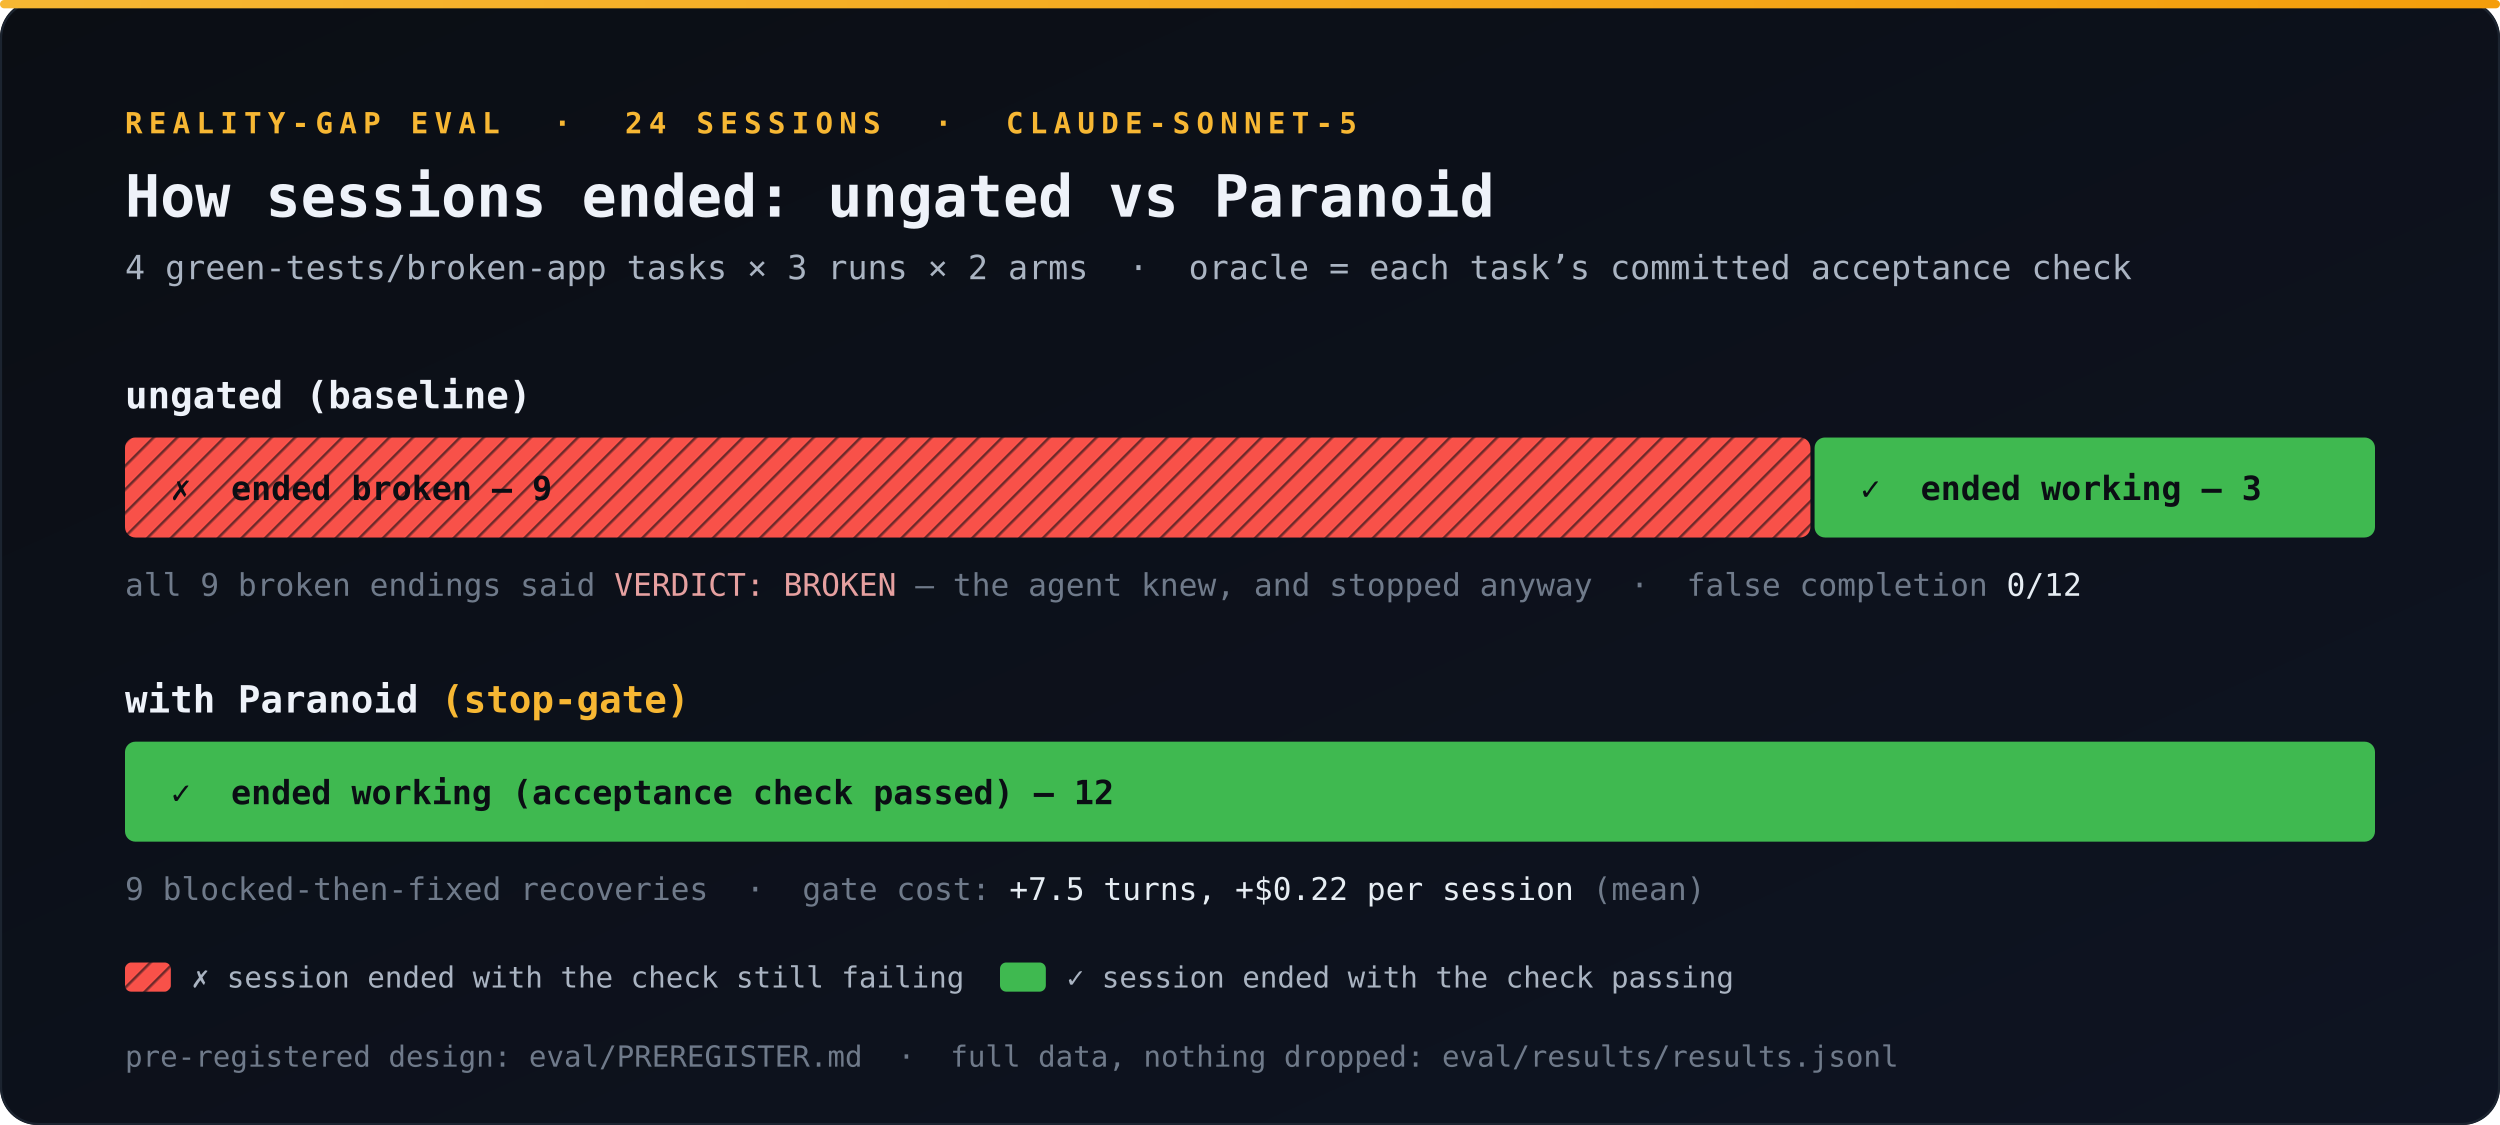
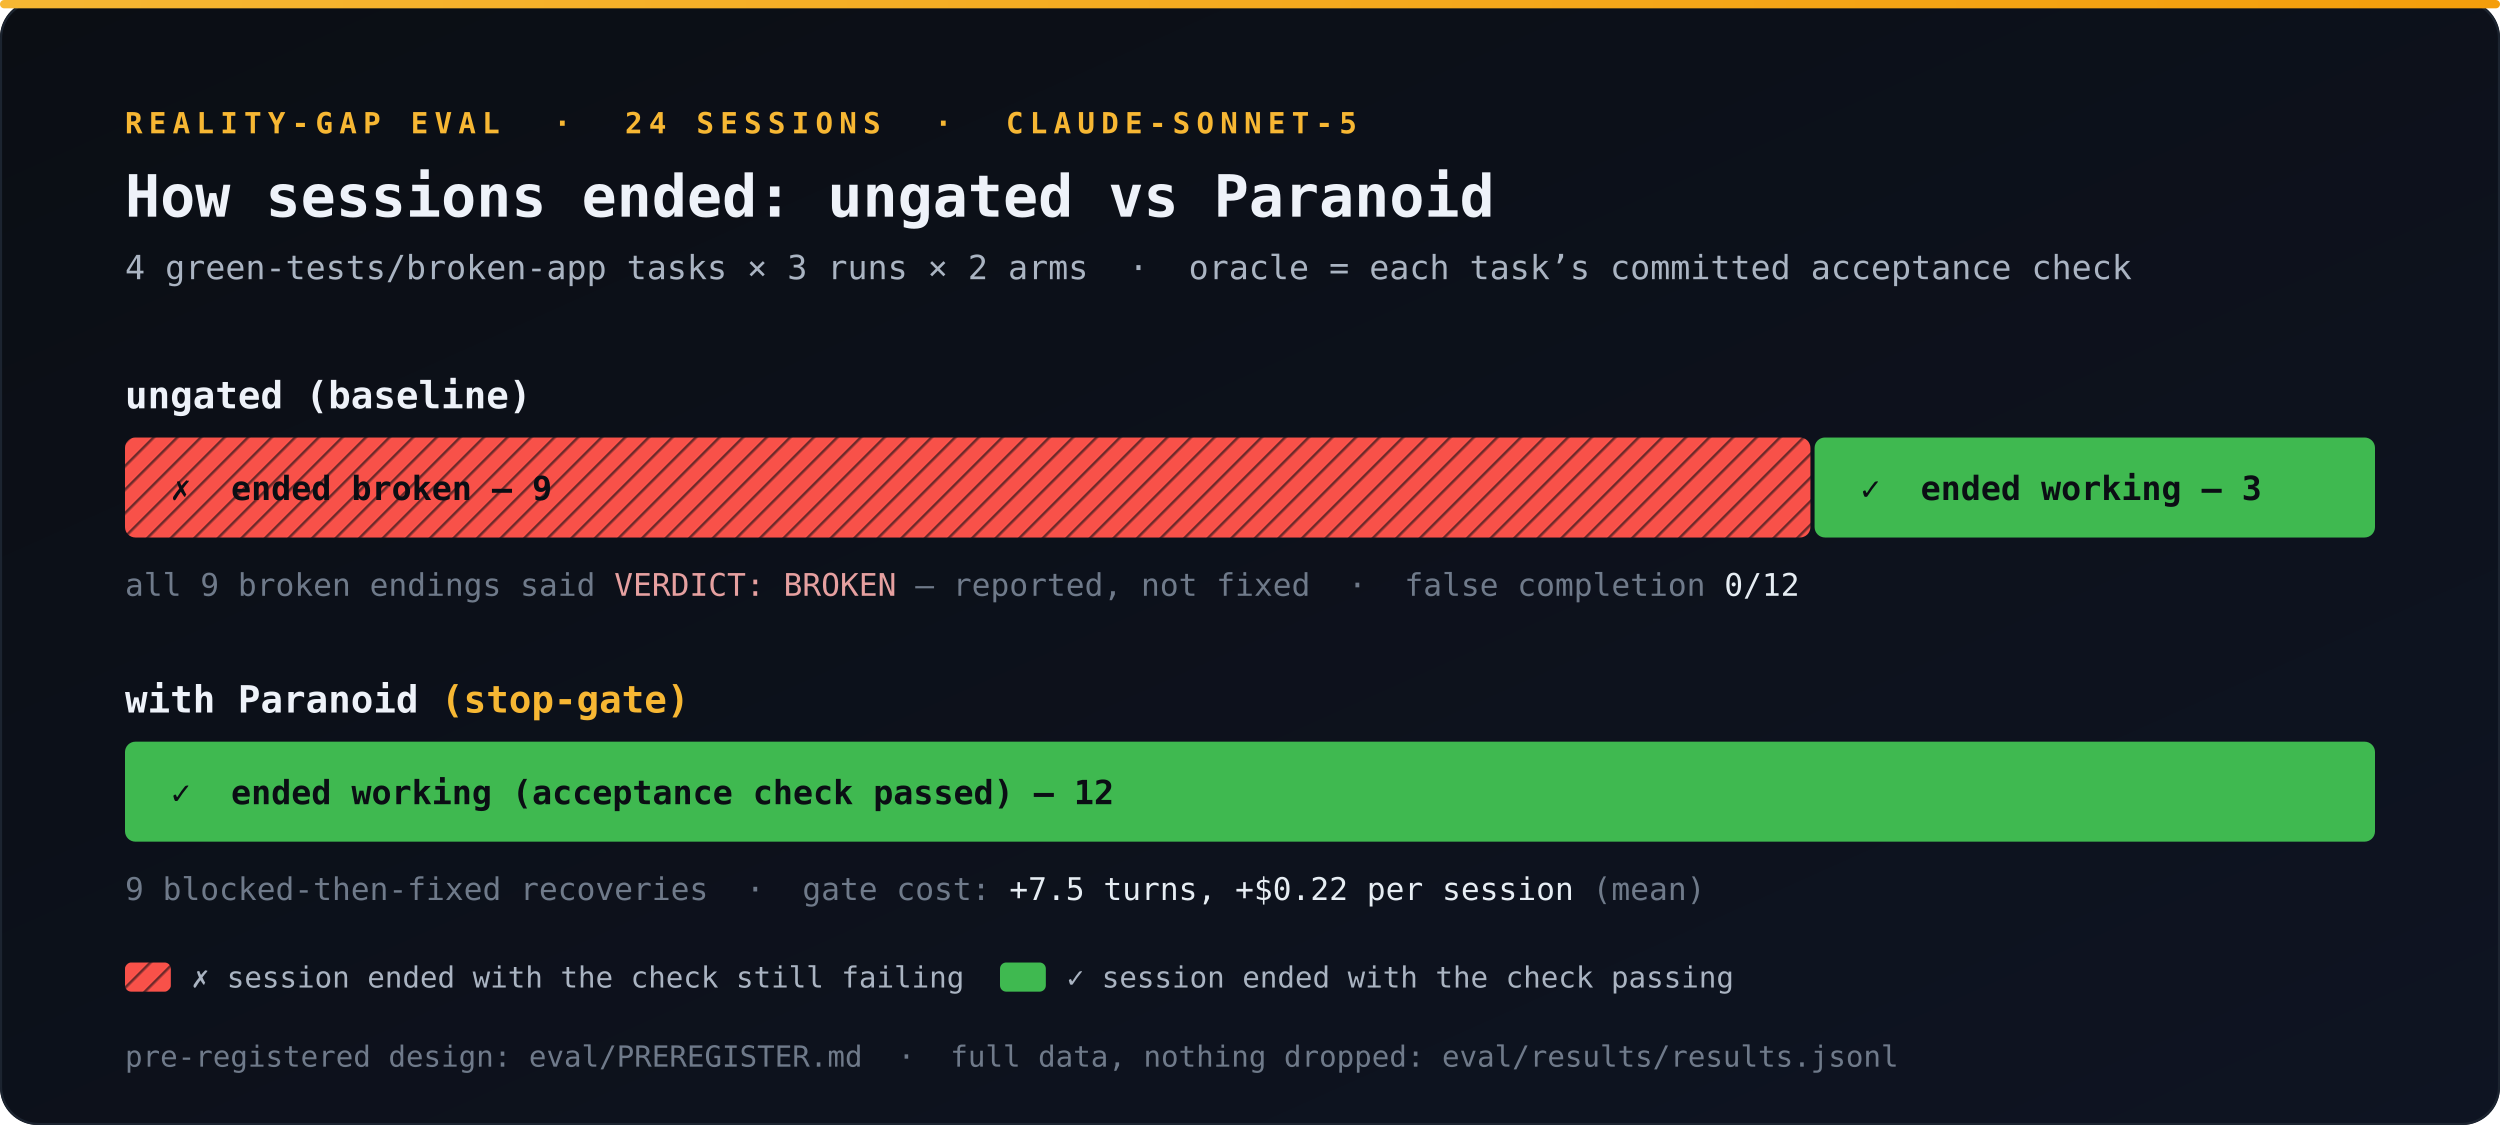
<svg xmlns="http://www.w3.org/2000/svg" viewBox="0 0 1200 540" width="1200" height="540" font-family="ui-monospace, 'SF Mono', 'JetBrains Mono', 'Fira Mono', Menlo, Consolas, monospace" role="img" aria-label="Reality-Gap Eval: 9 of 12 ungated sessions ended with the app broken (all honestly reported); 12 of 12 Paranoid sessions ended with the check passing, at +7.5 turns and +$0.22 per session">
  <defs>
    <linearGradient id="bg" x1="0" y1="0" x2="1" y2="1">
      <stop offset="0" stop-color="#0b0e14" />
      <stop offset="1" stop-color="#0e1422" />
    </linearGradient>
    <linearGradient id="amber" x1="0" y1="0" x2="1" y2="0">
      <stop offset="0" stop-color="#f7b733" />
      <stop offset="1" stop-color="#f59e0b" />
    </linearGradient>
    <pattern id="hatch" patternUnits="userSpaceOnUse" width="8" height="8" patternTransform="rotate(45)">
      <rect width="8" height="8" fill="#f85149" />
      <line x1="0" y1="0" x2="0" y2="8" stroke="#0b0e14" stroke-width="2.5" stroke-opacity="0.55" />
    </pattern>
  </defs>
  <rect x="0" y="0" width="1200" height="540" rx="18" fill="url(#bg)" />
  <rect x="0.5" y="0.5" width="1199" height="539" rx="18" fill="none" stroke="#1c2430" stroke-width="1" />
  <rect x="0" y="0" width="1200" height="4" rx="2" fill="url(#amber)" />
  <text x="60" y="64" fill="#f7b733" font-size="14" font-weight="600" letter-spacing="3">REALITY-GAP EVAL  ·  24 SESSIONS  ·  CLAUDE-SONNET-5</text>
  <text x="60" y="104" fill="#eef2f9" font-size="28" font-weight="700">How sessions ended: ungated vs Paranoid</text>
  <text x="60" y="134" fill="#aab4c2" font-size="16">4 green-tests/broken-app tasks × 3 runs × 2 arms  ·  oracle = each task’s committed acceptance check</text>
  <text x="60" y="196" fill="#eef2f9" font-size="18" font-weight="700">ungated (baseline)</text>
  <g>
    <rect x="60" y="210" width="809" height="48" rx="5" fill="url(#hatch)" />
    <rect x="871" y="210" width="269" height="48" rx="5" fill="#3fb950" />
    <text x="82" y="240" fill="#0b0e14" font-size="16" font-weight="700">✗  ended broken — 9</text>
    <text x="893" y="240" fill="#0b0e14" font-size="16" font-weight="700">✓  ended working — 3</text>
  </g>
-   <text x="60" y="286" fill="#6f7a8a" font-size="15">all 9 broken endings said <tspan fill="#e6a0a0">VERDICT: BROKEN</tspan> — the agent knew, and stopped anyway  ·  false completion <tspan fill="#e6edf3">0/12</tspan>
+   <text x="60" y="286" fill="#6f7a8a" font-size="15">all 9 broken endings said <tspan fill="#e6a0a0">VERDICT: BROKEN</tspan> — reported, not fixed  ·  false completion <tspan fill="#e6edf3">0/12</tspan>
  </text>
  <text x="60" y="342" fill="#eef2f9" font-size="18" font-weight="700">with Paranoid <tspan fill="#f7b733">(stop-gate)</tspan>
  </text>
  <g>
    <rect x="60" y="356" width="1080" height="48" rx="5" fill="#3fb950" />
    <text x="82" y="386" fill="#0b0e14" font-size="16" font-weight="700">✓  ended working (acceptance check passed) — 12</text>
  </g>
  <text x="60" y="432" fill="#6f7a8a" font-size="15">9 blocked-then-fixed recoveries  ·  gate cost: <tspan fill="#e6edf3">+7.5 turns, +$0.22 per session</tspan> (mean)</text>
  <g transform="translate(60,462)">
    <rect x="0" y="0" width="22" height="14" rx="3" fill="url(#hatch)" />
    <text x="32" y="12" fill="#aab4c2" font-size="14">✗ session ended with the check still failing</text>
    <rect x="420" y="0" width="22" height="14" rx="3" fill="#3fb950" />
    <text x="452" y="12" fill="#aab4c2" font-size="14">✓ session ended with the check passing</text>
  </g>
  <text x="60" y="512" fill="#6f7a8a" font-size="14">pre-registered design: eval/PREREGISTER.md  ·  full data, nothing dropped: eval/results/results.jsonl</text>
</svg>
